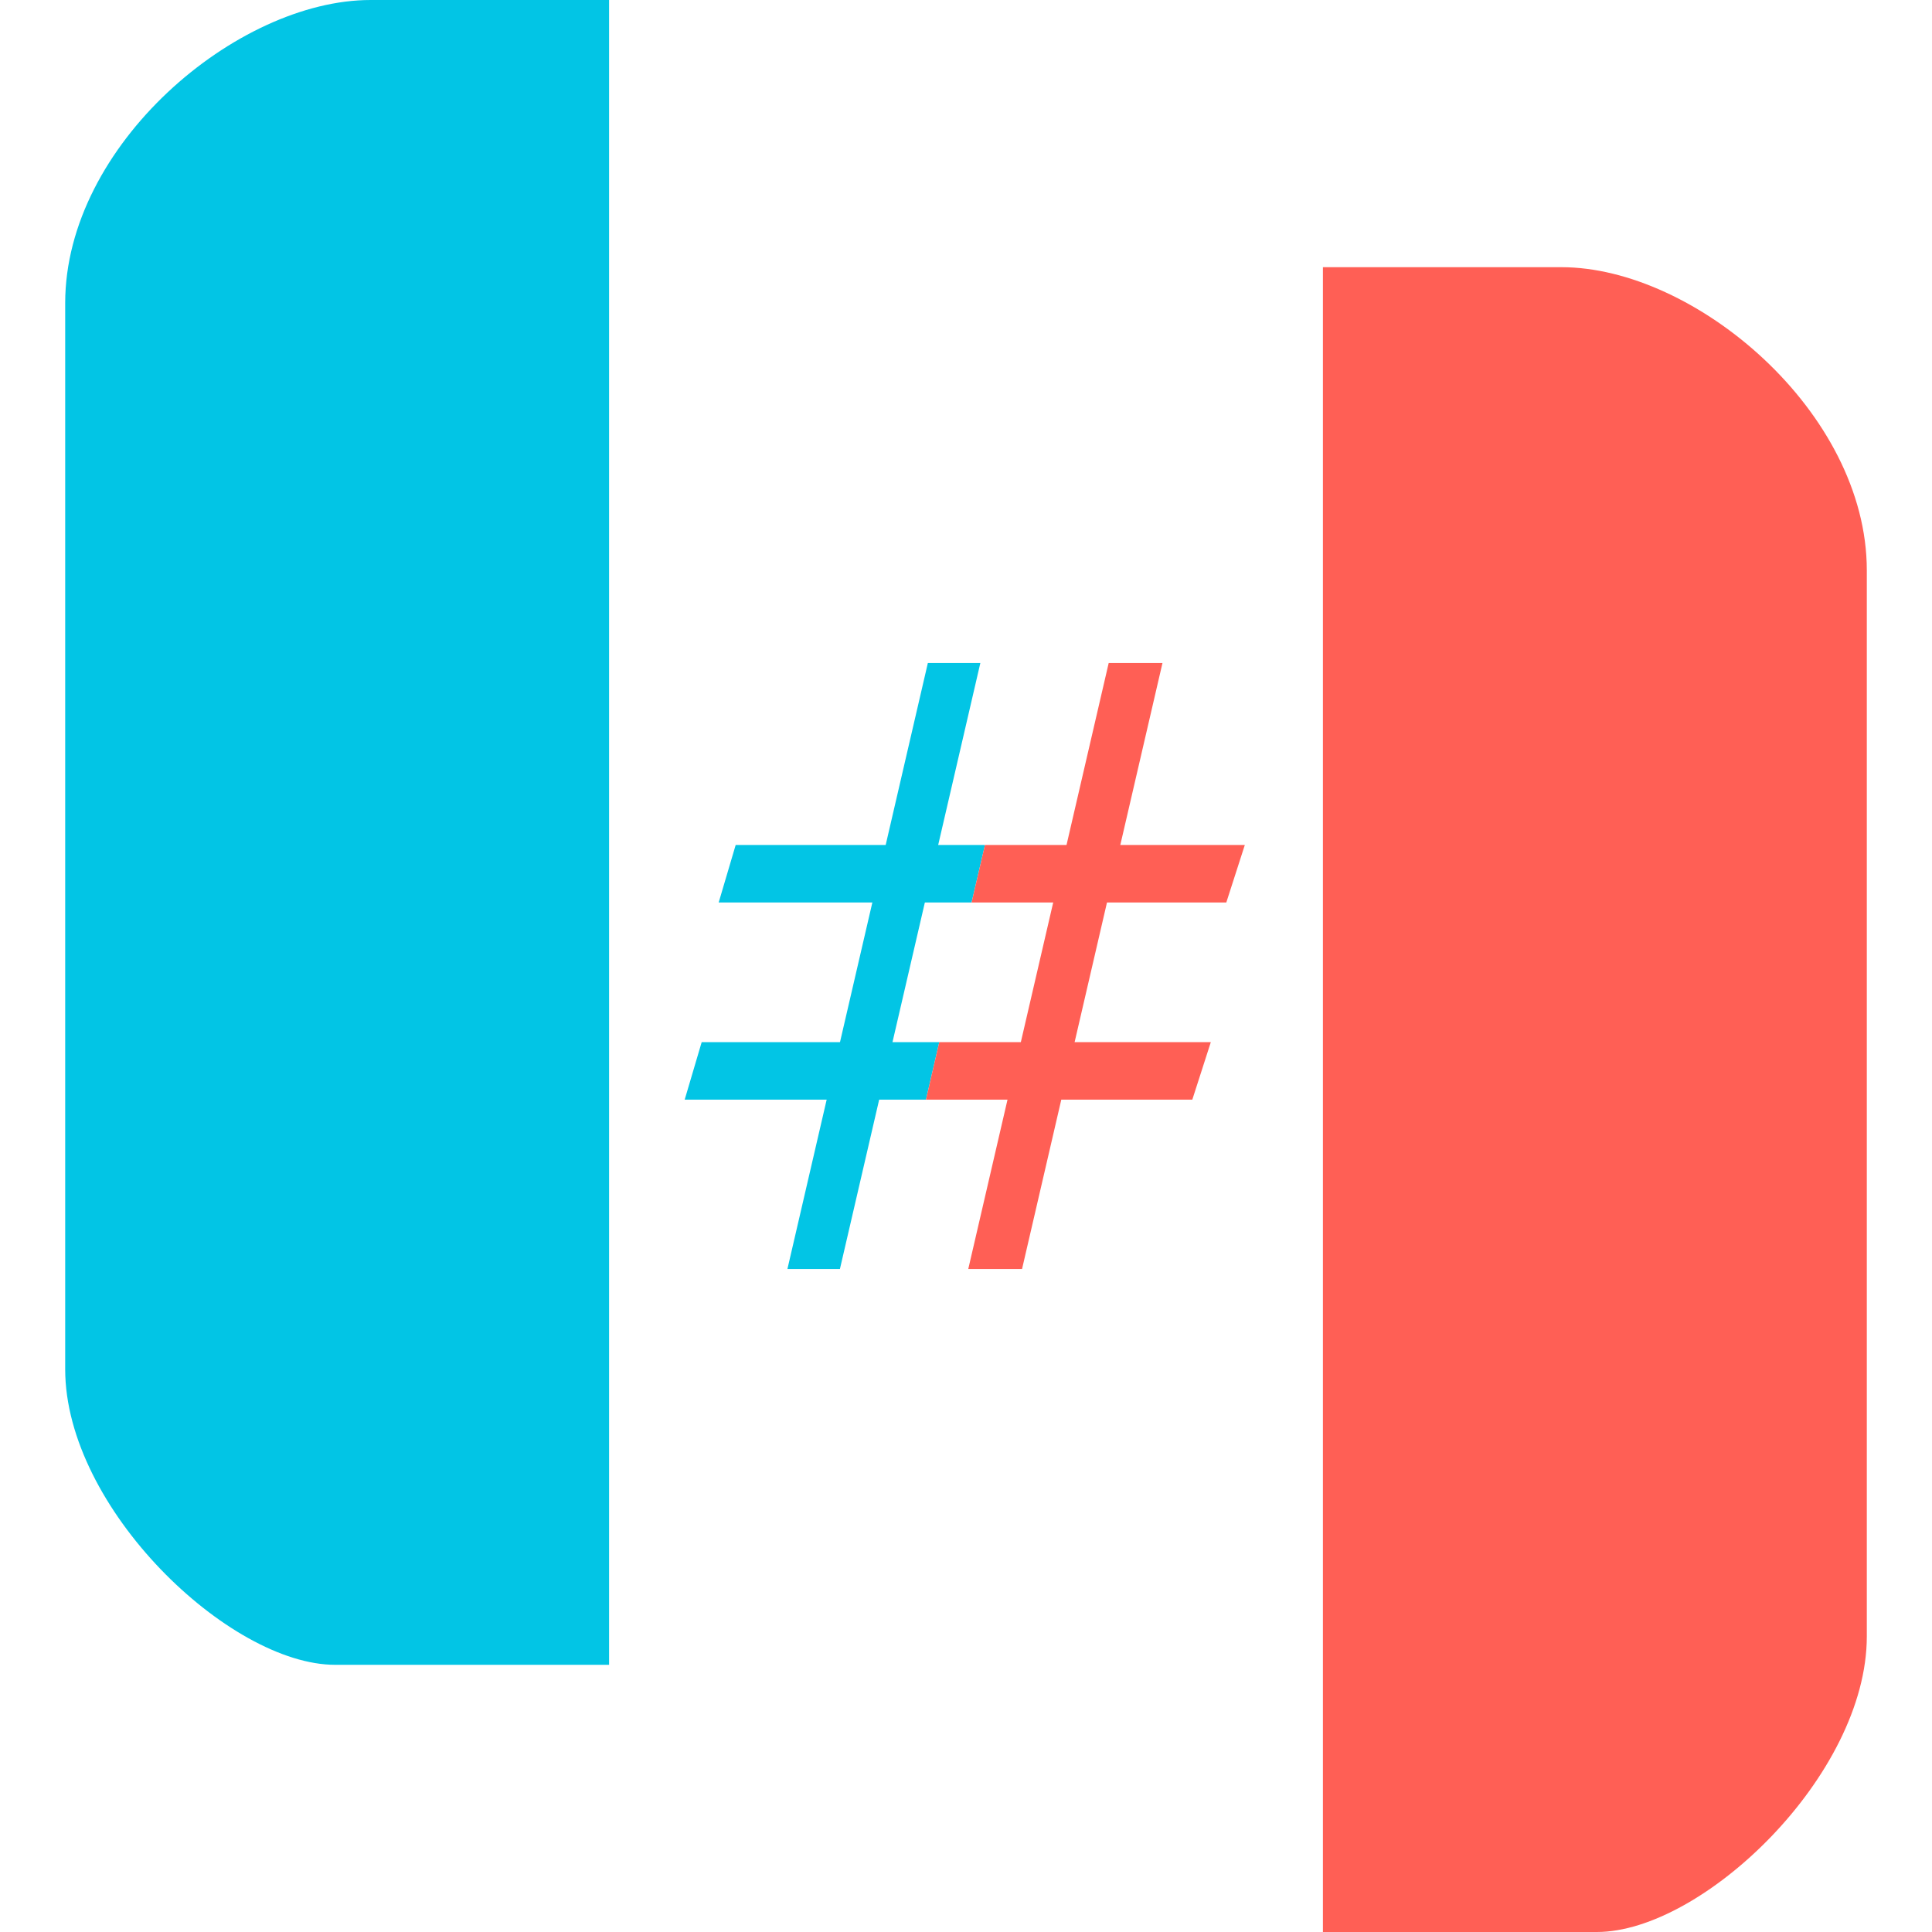
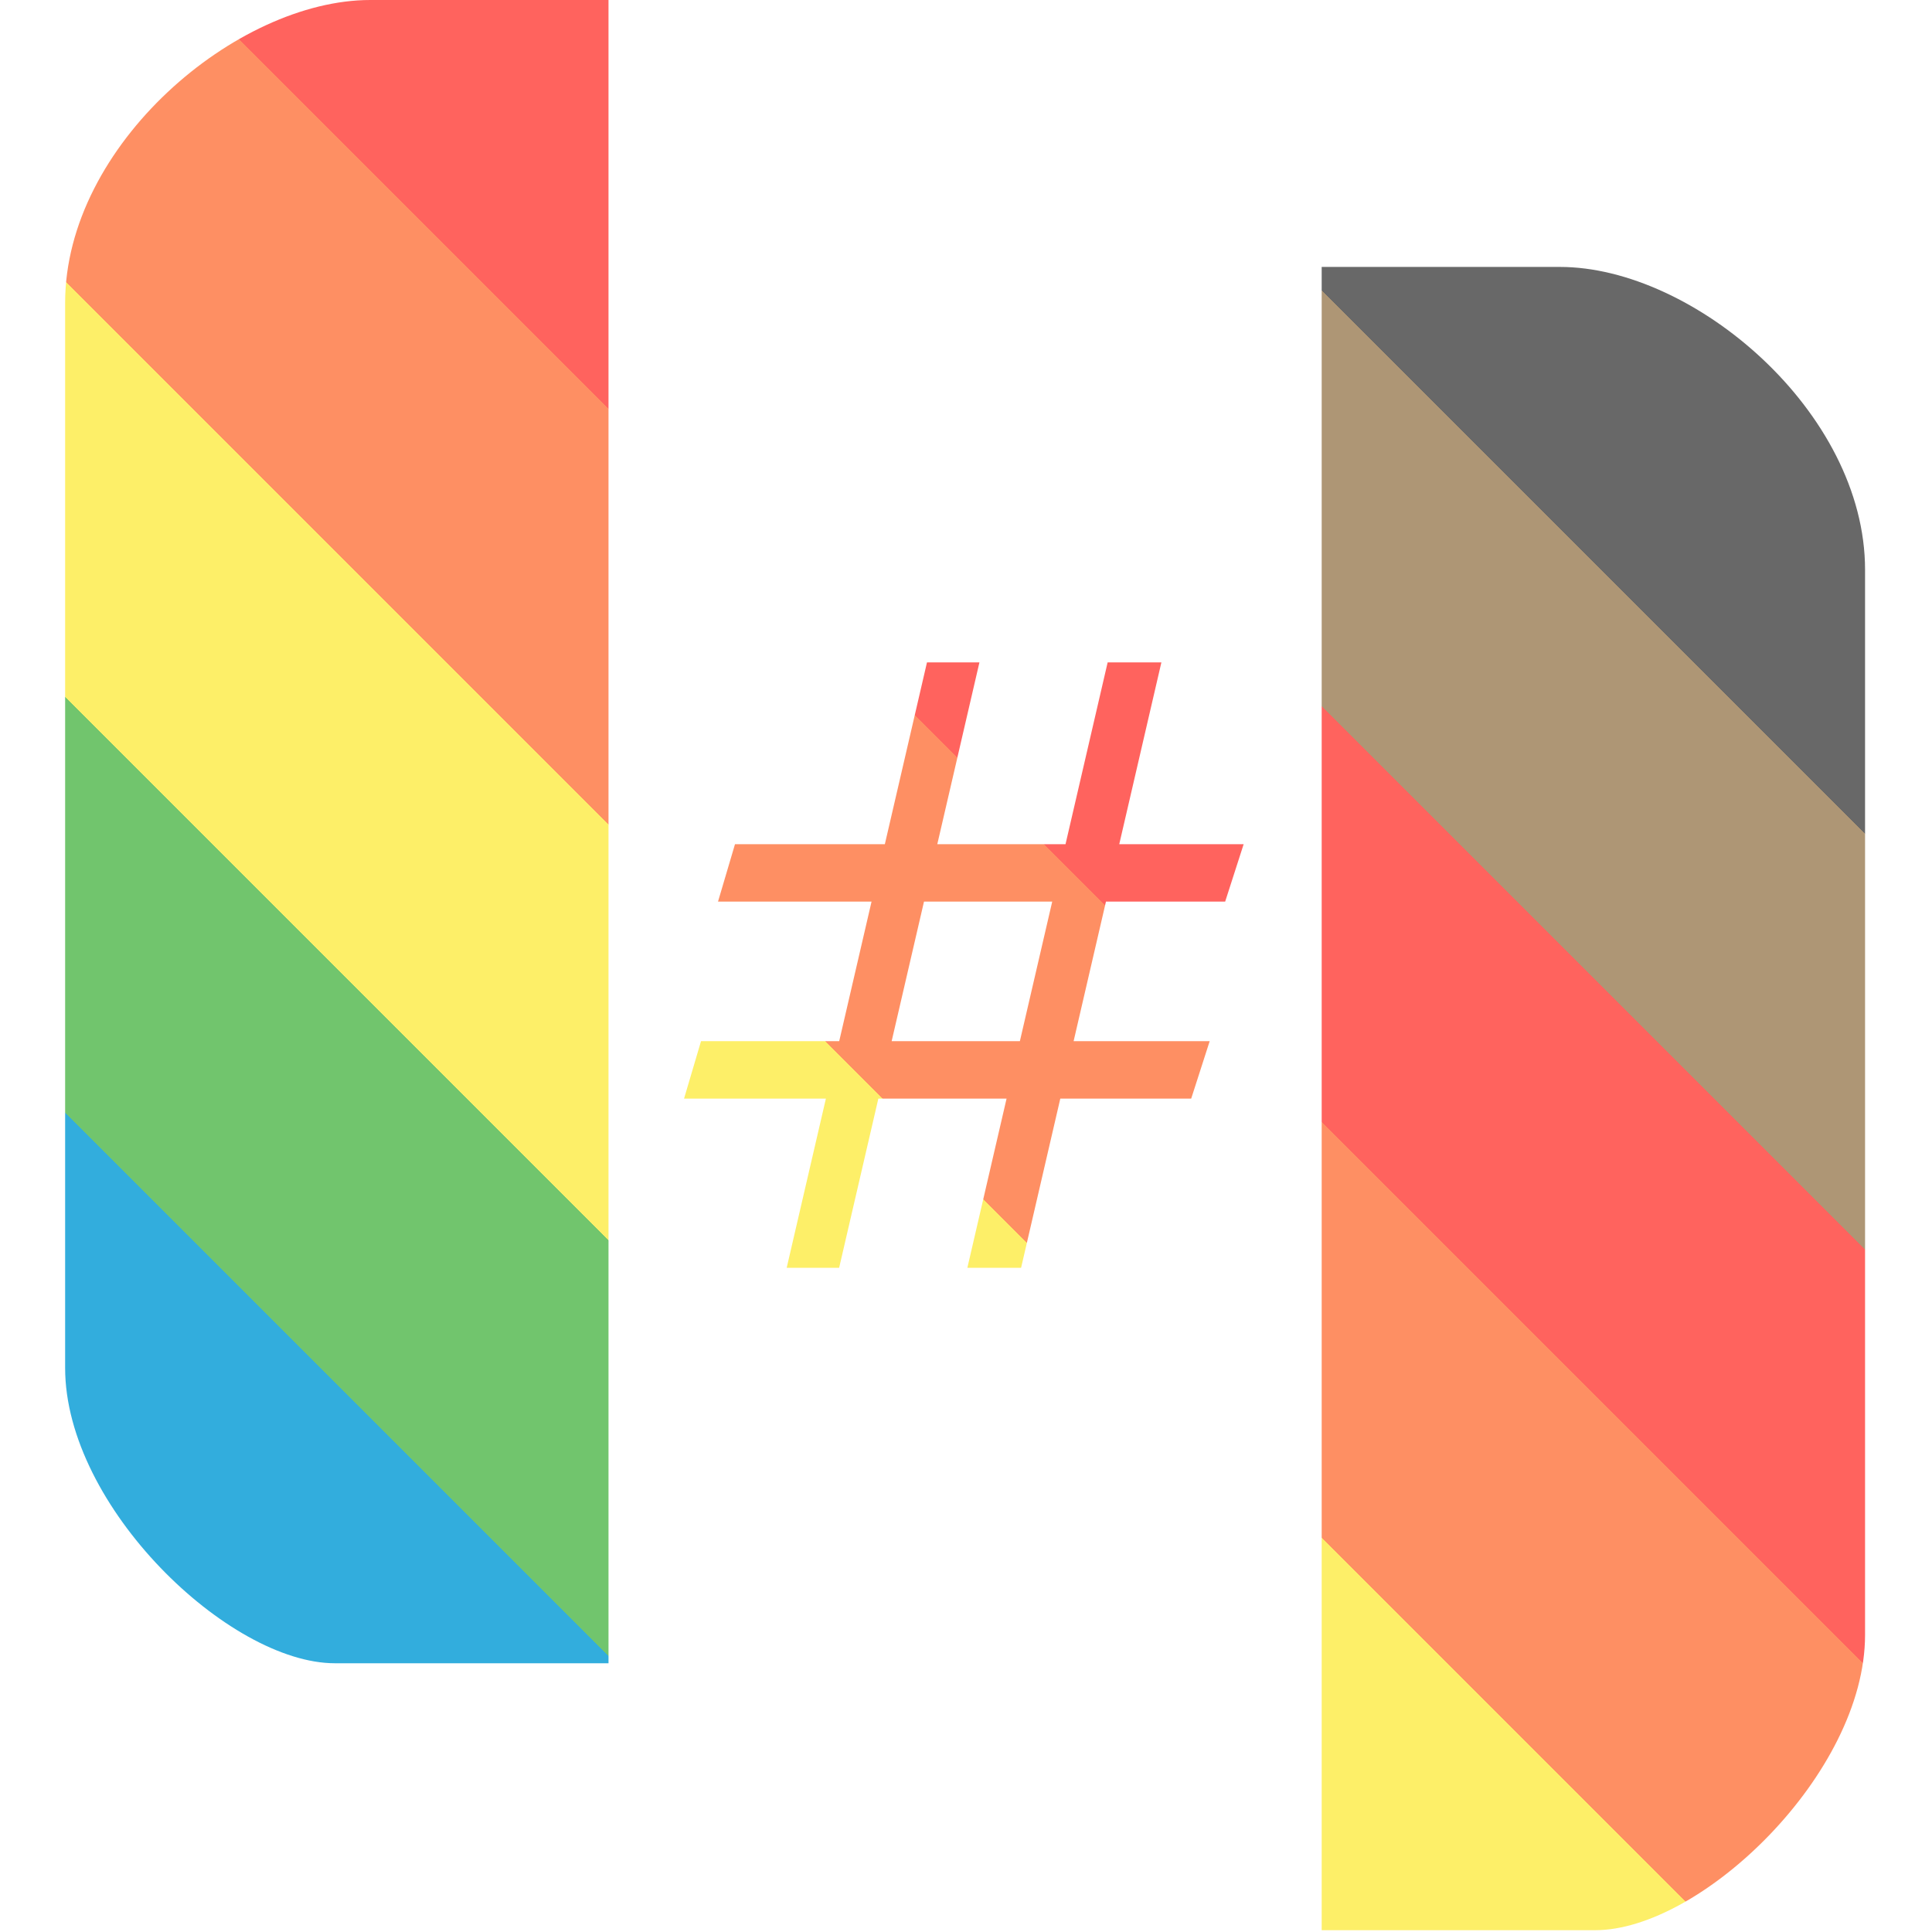
- <svg xmlns="http://www.w3.org/2000/svg" viewBox="0 0 255.76 255.76">
+ <svg xmlns="http://www.w3.org/2000/svg" viewBox="0 0 256 256">
+   <path d="M80.63 0V220.39H44.37C30.37 220.39 8.63 199.65 8.63 181.26V40.13C8.63 19.19 31.36 0 49.06 0H80.63Z" fill="url(#g)" />
+   <path d="M175.13 35.37V255.76H211.39C225.39 255.76 247.13 235.02 247.13 216.63V75.5C247.13 54.56 224.4 35.37 206.7 35.37H175.13Z" fill="url(#g)" />
+   <path fill-rule="evenodd" clip-rule="evenodd" d="M109.436 145.57L104.24 167.99H111.19L116.386 145.57H133.376L128.18 167.99H135.3L140.496 145.57H157.84L160.29 137.96H142.259L146.544 119.47H162.34L164.79 111.86H148.307L153.89 87.77H146.77L141.187 111.86H124.197L129.78 87.77H122.83L117.247 111.86H97.39L95.14 119.47H115.484L111.199 137.96H92.89L90.64 145.57H109.436ZM139.424 119.47L135.139 137.96H118.149L122.434 119.47H139.424Z" fill="url(#g)" />
  <defs>
-     <style>.cls-1{fill:#02c5e5;}.cls-2{fill:#ff5f55;}.cls-3{fill:none;}</style>
+     <linearGradient id="g" x1="223.76" y1="32" x2="27" y2="228.76" gradientUnits="userSpaceOnUse">
+       <stop offset="0" stop-color="#686868" />
+       <stop offset="0.14" stop-color="#686868" />
+       <stop offset="0.14" stop-color="#AE9675" />
+       <stop offset="0.28" stop-color="#AE9675" />
+       <stop offset="0.28" stop-color="#FF635E" />
+       <stop offset="0.42" stop-color="#FF635E" />
+       <stop offset="0.42" stop-color="#FE8F63" />
+       <stop offset="0.56" stop-color="#FE8F63" />
+       <stop offset="0.56" stop-color="#FDEF68" />
+       <stop offset="0.7" stop-color="#FDEF68" />
+       <stop offset="0.7" stop-color="#71C56D" />
+       <stop offset="0.84" stop-color="#71C56D" />
+       <stop offset="0.84" stop-color="#32ADDD" />
+       <stop offset="1" stop-color="#32ADDD" />
+     </linearGradient>
  </defs>
-   <g id="Ebene_2" data-name="Ebene 2">
-     <g id="Ebene_1-2" data-name="Ebene 1">
-       <g id="Ebene_2-2" data-name="Ebene 2">
-         <g id="Ebene_1-2-2" data-name="Ebene 1-2">
-           <path class="cls-1" d="M80.63,0V220.39H44.37c-14,0-35.74-20.74-35.74-39.13V40.13C8.63,19.19,31.36,0,49.06,0Z" />
-           <path class="cls-2" d="M175.13,35.37V255.76h36.26c14,0,35.74-20.74,35.74-39.13V75.5c0-20.94-22.73-40.13-40.43-40.13Z" />
-           <polygon class="cls-1" points="124.34 137.96 122.58 145.57 90.64 145.57 92.89 137.96 124.34 137.96" />
-           <polygon class="cls-2" points="160.29 137.96 157.84 145.57 122.58 145.57 124.34 137.96 160.29 137.96" />
-           <polygon class="cls-1" points="130.39 111.86 128.62 119.47 95.14 119.47 97.39 111.86 130.39 111.86" />
-           <polygon class="cls-2" points="164.79 111.86 162.34 119.47 128.62 119.47 130.39 111.86 164.79 111.86" />
-           <polygon class="cls-1" points="104.24 167.99 122.83 87.77 129.78 87.77 111.19 167.99 104.24 167.99" />
-           <polygon class="cls-2" points="128.18 167.99 146.77 87.77 153.89 87.77 135.3 167.99 128.18 167.99" />
-         </g>
-         <rect class="cls-3" width="255.76" height="255.76" />
-       </g>
-     </g>
-   </g>
</svg>
